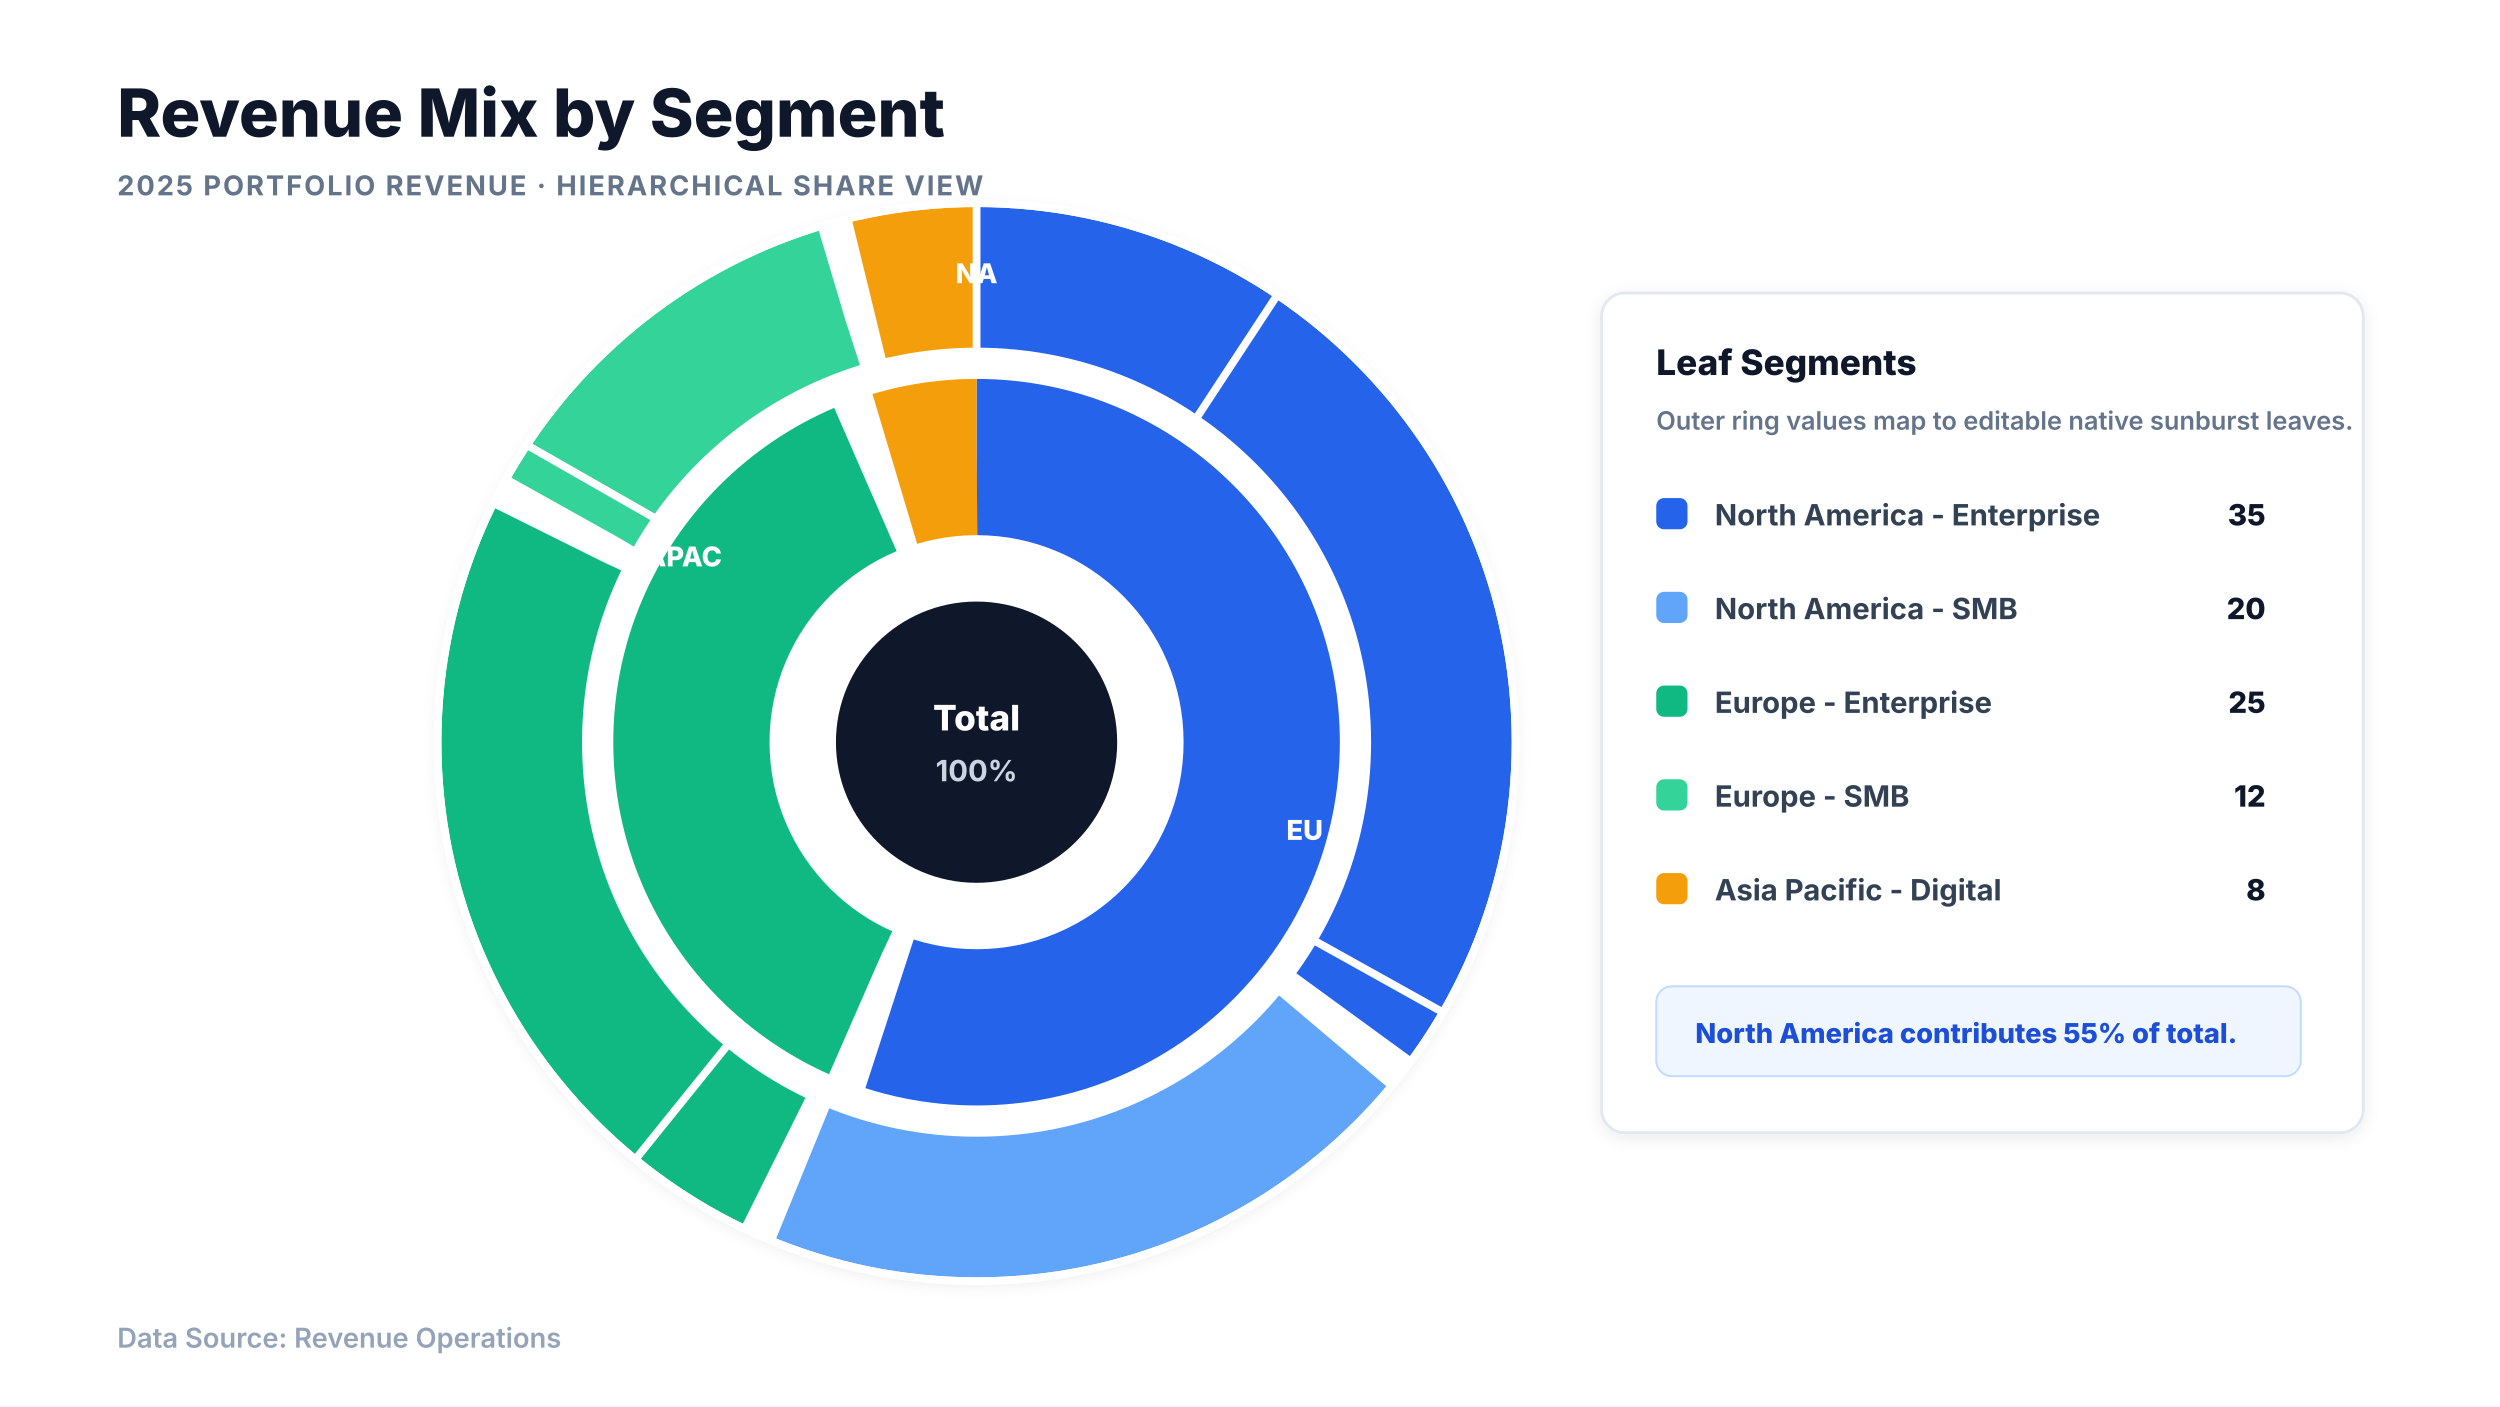
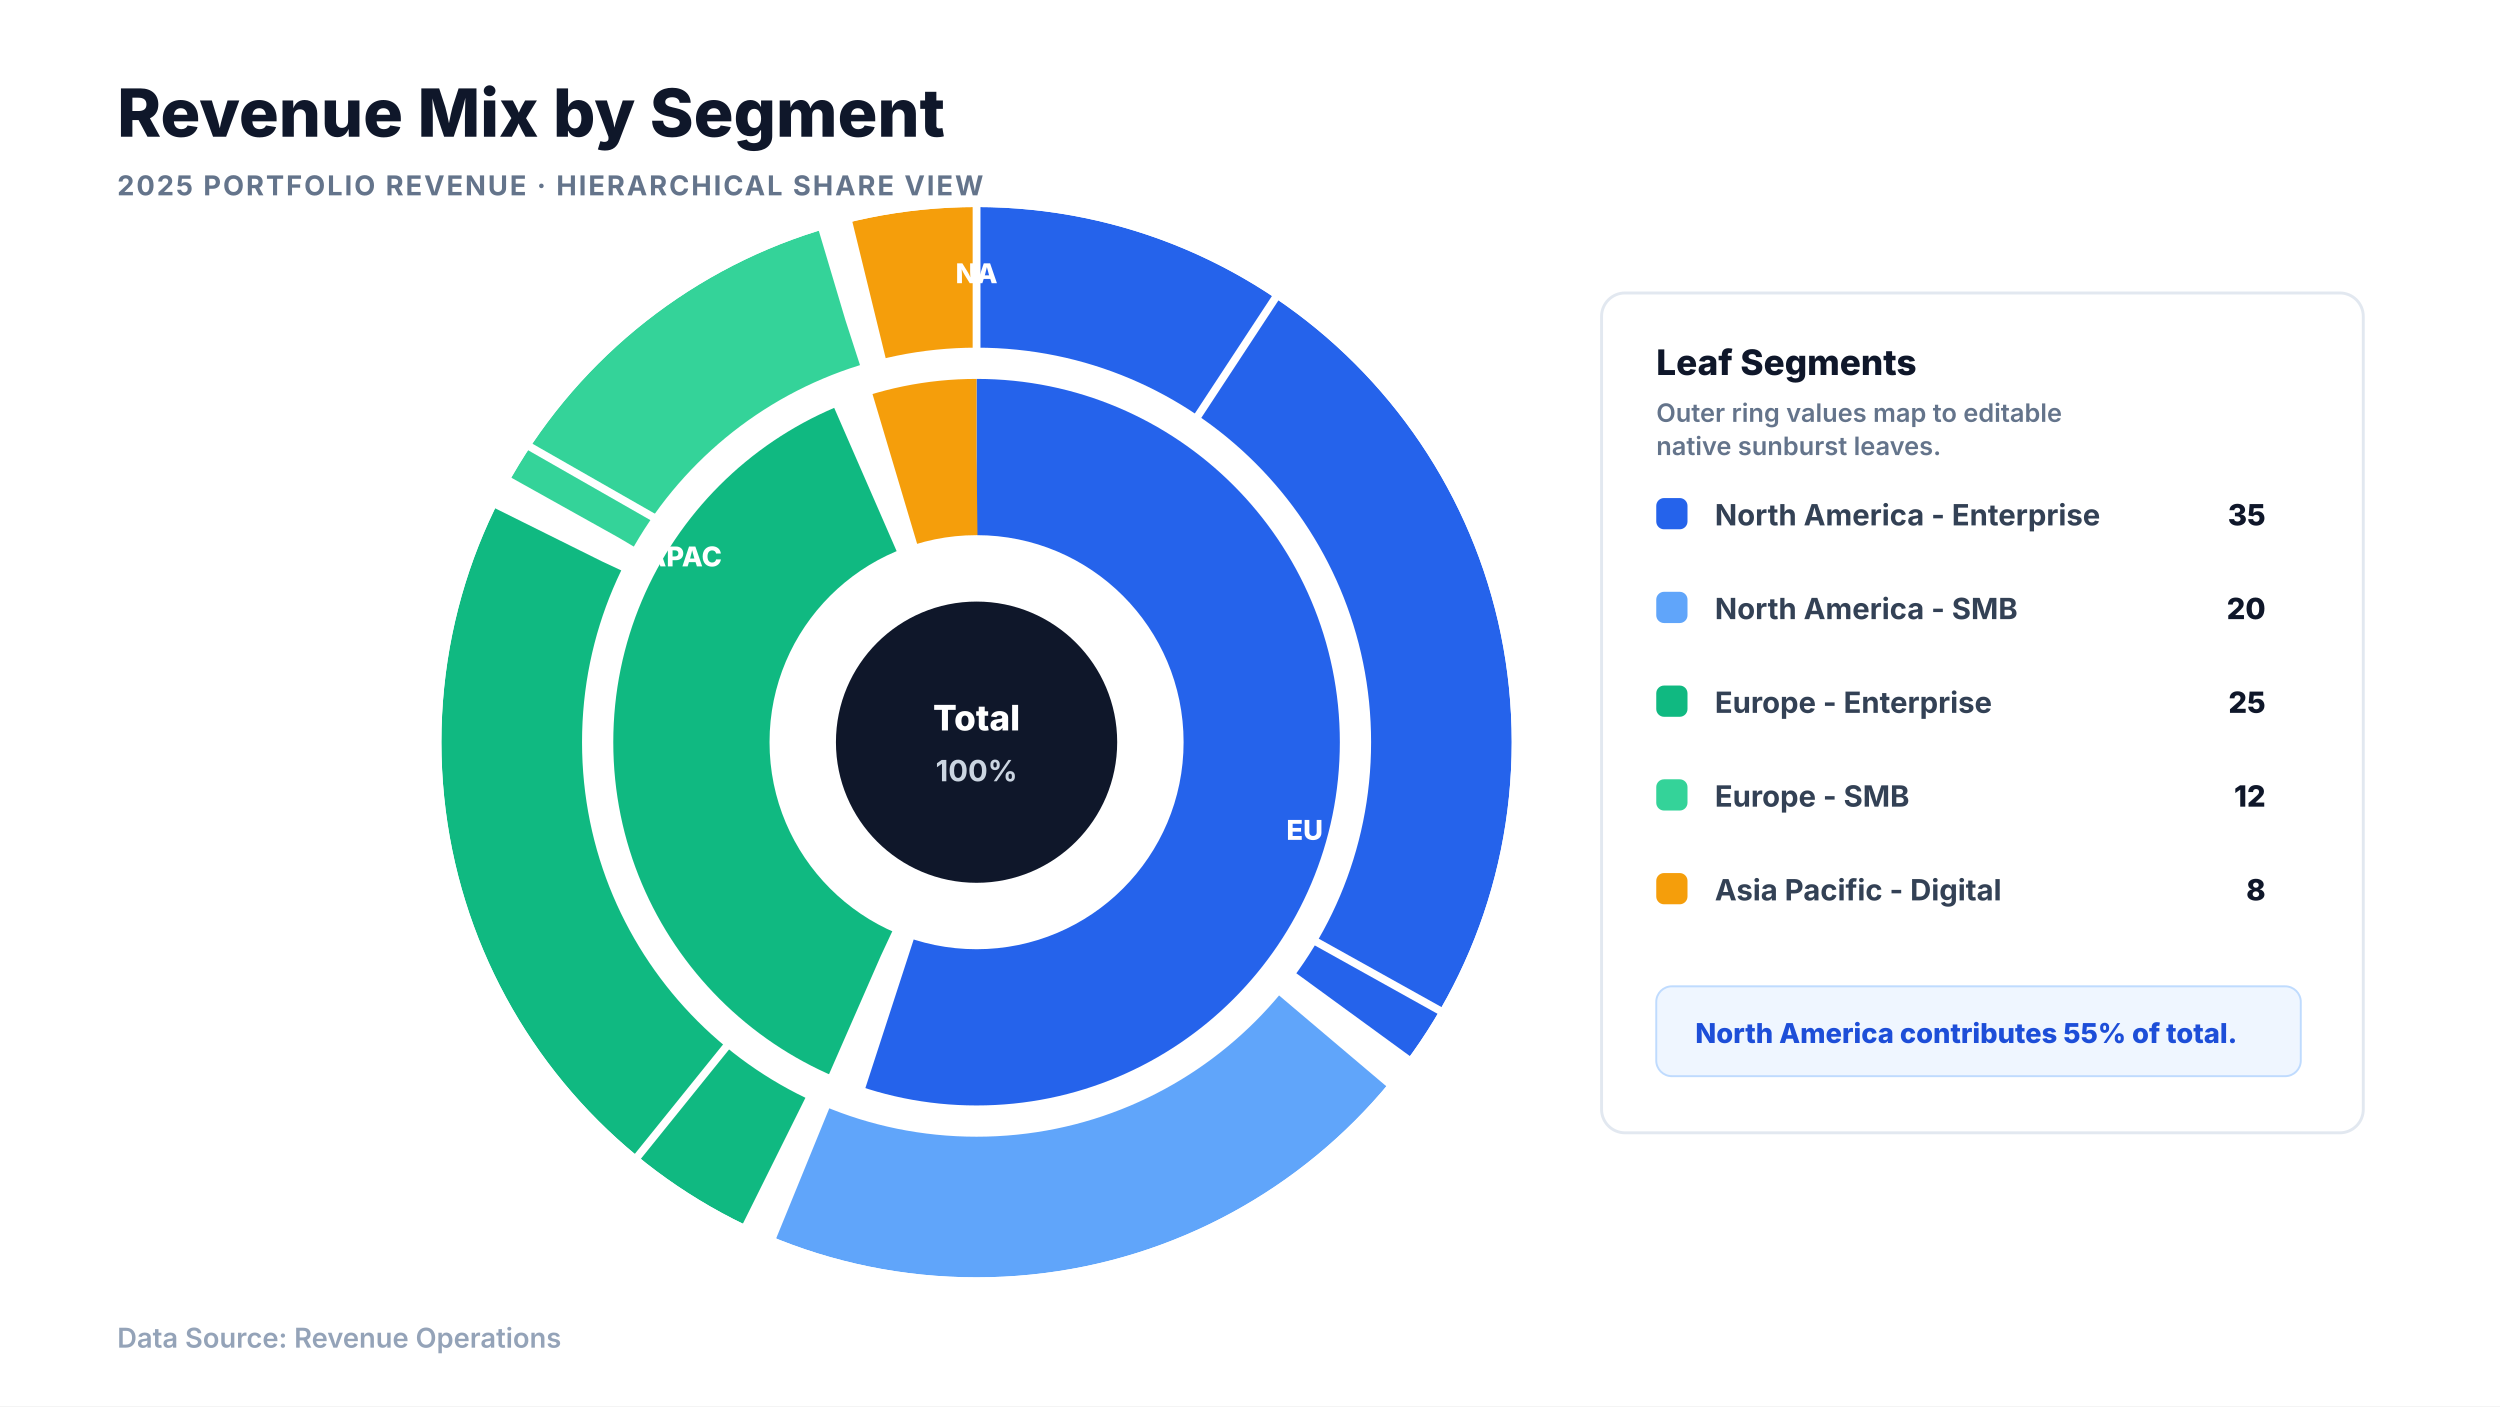
- <svg xmlns="http://www.w3.org/2000/svg" viewBox="0 0 1280 720" width="1280" height="720">
-   <defs>
-     <filter id="cardShadow" x="-10%" y="-10%" width="120%" height="120%">
-       <feGaussianBlur in="SourceAlpha" stdDeviation="4" />
-       <feOffset dx="0" dy="2" result="offsetblur" />
-       <feFlood flood-color="#0F172A" flood-opacity="0.08" result="shadowColor" />
-       <feComposite in="shadowColor" in2="offsetblur" operator="in" result="shadow" />
-       <feMerge>
-         <feMergeNode in="shadow" />
-         <feMergeNode in="SourceGraphic" />
-       </feMerge>
-     </filter>
-   </defs>
+ <svg xmlns="http://www.w3.org/2000/svg" viewBox="0 0 1280 720" width="1280" height="720" font-family="-apple-system, BlinkMacSystemFont, 'Segoe UI', sans-serif" font-size="12">
  <rect width="1280" height="720" fill="#FFFFFF" />
-   <text x="60" y="70" font-family="-apple-system, BlinkMacSystemFont, 'Segoe UI', sans-serif" font-size="34" font-weight="800" fill="#0F172A">
-     <tspan>Revenue Mix by Segment</tspan>
-   </text>
-   <text x="60" y="100" font-family="-apple-system, BlinkMacSystemFont, 'Segoe UI', sans-serif" font-size="14" font-weight="700" fill="#64748B" letter-spacing="1">
-     <tspan>2025 PORTFOLIO REVENUE · HIERARCHICAL SHARE VIEW</tspan>
-   </text>
-   <g id="sunburst_chart" data-pptx-replace-with="chart">
+   <g id="header" data-pptx-bounds="40 15 1200 125">
+     <text x="60" y="70" font-size="34" font-weight="800" fill="#0F172A">
+       <tspan>Revenue Mix by Segment</tspan>
+     </text>
+     <text x="60" y="100" font-size="14" font-weight="700" fill="#64748B" letter-spacing="1">
+       <tspan>2025 PORTFOLIO REVENUE · HIERARCHICAL SHARE VIEW</tspan>
+     </text>
+   </g>
+   <g id="sunburst_chart" data-pptx-bounds="155 72 690 616" data-pptx-replace-with="chart">
    <g id="chartArea">
-       <circle cx="500" cy="380" r="276" fill="#FFFFFF" filter="url(#cardShadow)" />
+       <circle cx="500" cy="380" r="276" fill="#FFFFFF" />
      <circle cx="500" cy="380" r="72" fill="#0F172A" />
-       <text x="500" y="374" font-family="-apple-system, BlinkMacSystemFont, 'Segoe UI', sans-serif" font-size="18" font-weight="800" fill="#FFFFFF" text-anchor="middle">
+       <text x="500" y="374" font-size="18" font-weight="800" fill="#FFFFFF" text-anchor="middle">
        <tspan>Total</tspan>
      </text>
-       <text x="500" y="400" font-family="-apple-system, BlinkMacSystemFont, 'Segoe UI', sans-serif" font-size="15" font-weight="700" fill="#CBD5E1" text-anchor="middle">
+       <text x="500" y="400" font-size="15" font-weight="700" fill="#CBD5E1" text-anchor="middle">
        <tspan>100%</tspan>
      </text>
      <circle cx="500" cy="380" r="146" fill="none" stroke="#2563EB" stroke-width="82" stroke-dasharray="504 917" stroke-dashoffset="0" transform="rotate(-90 500 380)" />
      <circle cx="500" cy="380" r="146" fill="none" stroke="#10B981" stroke-width="82" stroke-dasharray="339 917" stroke-dashoffset="-520" transform="rotate(-90 500 380)" />
      <circle cx="500" cy="380" r="146" fill="none" stroke="#F59E0B" stroke-width="82" stroke-dasharray="73 917" stroke-dashoffset="-875" transform="rotate(-90 500 380)" />
      <circle cx="500" cy="380" r="238" fill="none" stroke="#2563EB" stroke-width="72" stroke-dasharray="523 1495" stroke-dashoffset="0" transform="rotate(-90 500 380)" />
      <circle cx="500" cy="380" r="238" fill="none" stroke="#60A5FA" stroke-width="72" stroke-dasharray="299 1495" stroke-dashoffset="-540" transform="rotate(-90 500 380)" />
      <circle cx="500" cy="380" r="238" fill="none" stroke="#10B981" stroke-width="72" stroke-dasharray="374 1495" stroke-dashoffset="-855" transform="rotate(-90 500 380)" />
      <circle cx="500" cy="380" r="238" fill="none" stroke="#34D399" stroke-width="72" stroke-dasharray="179 1495" stroke-dashoffset="-1245" transform="rotate(-90 500 380)" />
      <circle cx="500" cy="380" r="238" fill="none" stroke="#F59E0B" stroke-width="72" stroke-dasharray="120 1495" stroke-dashoffset="-1440" transform="rotate(-90 500 380)" />
      <circle cx="500" cy="380" r="104" fill="none" stroke="#FFFFFF" stroke-width="4" />
      <circle cx="500" cy="380" r="188" fill="none" stroke="#FFFFFF" stroke-width="4" />
      <circle cx="500" cy="380" r="276" fill="none" stroke="#FFFFFF" stroke-width="4" />
      <line x1="500" y1="104" x2="500" y2="184" stroke="#FFFFFF" stroke-width="4" />
      <line x1="654" y1="151" x2="610" y2="218" stroke="#FFFFFF" stroke-width="4" />
      <line x1="740" y1="519" x2="670" y2="480" stroke="#FFFFFF" stroke-width="4" />
      <line x1="325" y1="594" x2="375" y2="532" stroke="#FFFFFF" stroke-width="4" />
      <line x1="270" y1="228" x2="340" y2="268" stroke="#FFFFFF" stroke-width="4" />
-       <text x="500" y="145" font-family="-apple-system, BlinkMacSystemFont, 'Segoe UI', sans-serif" font-size="14" font-weight="800" fill="#FFFFFF" text-anchor="middle">
+       <text x="500" y="145" font-size="14" font-weight="800" fill="#FFFFFF" text-anchor="middle">
        <tspan>NA</tspan>
      </text>
-       <text x="668" y="430" font-family="-apple-system, BlinkMacSystemFont, 'Segoe UI', sans-serif" font-size="14" font-weight="800" fill="#FFFFFF" text-anchor="middle">
+       <text x="668" y="430" font-size="14" font-weight="800" fill="#FFFFFF" text-anchor="middle">
        <tspan>EU</tspan>
      </text>
-       <text x="350" y="290" font-family="-apple-system, BlinkMacSystemFont, 'Segoe UI', sans-serif" font-size="14" font-weight="800" fill="#FFFFFF" text-anchor="middle">
+       <text x="350" y="290" font-size="14" font-weight="800" fill="#FFFFFF" text-anchor="middle">
        <tspan>APAC</tspan>
      </text>
    </g>
  </g>
-   <g id="legend" transform="translate(820, 150)">
-     <rect x="0" y="0" width="390" height="430" rx="12" fill="#FFFFFF" stroke="#E2E8F0" stroke-width="1.5" filter="url(#cardShadow)" />
-     <text x="28" y="42" font-family="-apple-system, BlinkMacSystemFont, 'Segoe UI', sans-serif" font-size="18" font-weight="800" fill="#0F172A">
+   <g id="legend" data-pptx-bounds="770 121 490 488" transform="translate(820, 150)">
+     <rect x="0" y="0" width="390" height="430" rx="12" fill="#FFFFFF" stroke="#E2E8F0" stroke-width="1.5" />
+     <text x="28" y="42" font-size="18" font-weight="800" fill="#0F172A">
      <tspan>Leaf Segments</tspan>
    </text>
-     <text x="28" y="70" font-family="-apple-system, BlinkMacSystemFont, 'Segoe UI', sans-serif" font-size="13" font-weight="600" fill="#64748B">
-       <tspan>Outer ring values map to editable native sunburst leaves.</tspan>
+     <text x="28" y="66" font-size="13" font-weight="600" fill="#64748B">Outer ring values map to editable<tspan x="28" dy="17">native sunburst leaves.</tspan>
    </text>
    <rect x="28" y="105" width="16" height="16" rx="4" fill="#2563EB" />
-     <text x="58" y="119" font-family="-apple-system, BlinkMacSystemFont, 'Segoe UI', sans-serif" font-size="15" font-weight="700" fill="#334155">
+     <text x="58" y="119" font-size="15" font-weight="700" fill="#334155">
      <tspan>North America - Enterprise</tspan>
    </text>
-     <text x="340" y="119" font-family="-apple-system, BlinkMacSystemFont, 'Segoe UI', sans-serif" font-size="15" font-weight="800" fill="#0F172A" text-anchor="end">
+     <text x="340" y="119" font-size="15" font-weight="800" fill="#0F172A" text-anchor="end">
      <tspan>35</tspan>
    </text>
    <rect x="28" y="153" width="16" height="16" rx="4" fill="#60A5FA" />
-     <text x="58" y="167" font-family="-apple-system, BlinkMacSystemFont, 'Segoe UI', sans-serif" font-size="15" font-weight="700" fill="#334155">
+     <text x="58" y="167" font-size="15" font-weight="700" fill="#334155">
      <tspan>North America - SMB</tspan>
    </text>
-     <text x="340" y="167" font-family="-apple-system, BlinkMacSystemFont, 'Segoe UI', sans-serif" font-size="15" font-weight="800" fill="#0F172A" text-anchor="end">
+     <text x="340" y="167" font-size="15" font-weight="800" fill="#0F172A" text-anchor="end">
      <tspan>20</tspan>
    </text>
    <rect x="28" y="201" width="16" height="16" rx="4" fill="#10B981" />
-     <text x="58" y="215" font-family="-apple-system, BlinkMacSystemFont, 'Segoe UI', sans-serif" font-size="15" font-weight="700" fill="#334155">
+     <text x="58" y="215" font-size="15" font-weight="700" fill="#334155">
      <tspan>Europe - Enterprise</tspan>
    </text>
-     <text x="340" y="215" font-family="-apple-system, BlinkMacSystemFont, 'Segoe UI', sans-serif" font-size="15" font-weight="800" fill="#0F172A" text-anchor="end">
+     <text x="340" y="215" font-size="15" font-weight="800" fill="#0F172A" text-anchor="end">
      <tspan>25</tspan>
    </text>
    <rect x="28" y="249" width="16" height="16" rx="4" fill="#34D399" />
-     <text x="58" y="263" font-family="-apple-system, BlinkMacSystemFont, 'Segoe UI', sans-serif" font-size="15" font-weight="700" fill="#334155">
+     <text x="58" y="263" font-size="15" font-weight="700" fill="#334155">
      <tspan>Europe - SMB</tspan>
    </text>
-     <text x="340" y="263" font-family="-apple-system, BlinkMacSystemFont, 'Segoe UI', sans-serif" font-size="15" font-weight="800" fill="#0F172A" text-anchor="end">
+     <text x="340" y="263" font-size="15" font-weight="800" fill="#0F172A" text-anchor="end">
      <tspan>12</tspan>
    </text>
    <rect x="28" y="297" width="16" height="16" rx="4" fill="#F59E0B" />
-     <text x="58" y="311" font-family="-apple-system, BlinkMacSystemFont, 'Segoe UI', sans-serif" font-size="15" font-weight="700" fill="#334155">
+     <text x="58" y="311" font-size="15" font-weight="700" fill="#334155">
      <tspan>Asia Pacific - Digital</tspan>
    </text>
-     <text x="340" y="311" font-family="-apple-system, BlinkMacSystemFont, 'Segoe UI', sans-serif" font-size="15" font-weight="800" fill="#0F172A" text-anchor="end">
+     <text x="340" y="311" font-size="15" font-weight="800" fill="#0F172A" text-anchor="end">
      <tspan>8</tspan>
    </text>
    <rect x="28" y="355" width="330" height="46" rx="8" fill="#EFF6FF" stroke="#BFDBFE" />
-     <text x="48" y="384" font-family="-apple-system, BlinkMacSystemFont, 'Segoe UI', sans-serif" font-size="14" font-weight="800" fill="#1D4ED8">
+     <text x="48" y="384" font-size="14" font-weight="800" fill="#1D4ED8">
      <tspan>North America contributes 55% of total.</tspan>
    </text>
  </g>
-   <text x="60" y="690" font-family="-apple-system, BlinkMacSystemFont, 'Segoe UI', sans-serif" font-size="14" font-weight="600" fill="#94A3B8">
-     <tspan>Data Source: Revenue Operations</tspan>
-   </text>
+   <g id="source" data-pptx-bounds="40 665 1200 40">
+     <text x="60" y="690" font-size="14" font-weight="600" fill="#94A3B8">
+       <tspan>Data Source: Revenue Operations</tspan>
+     </text>
+   </g>
</svg>
